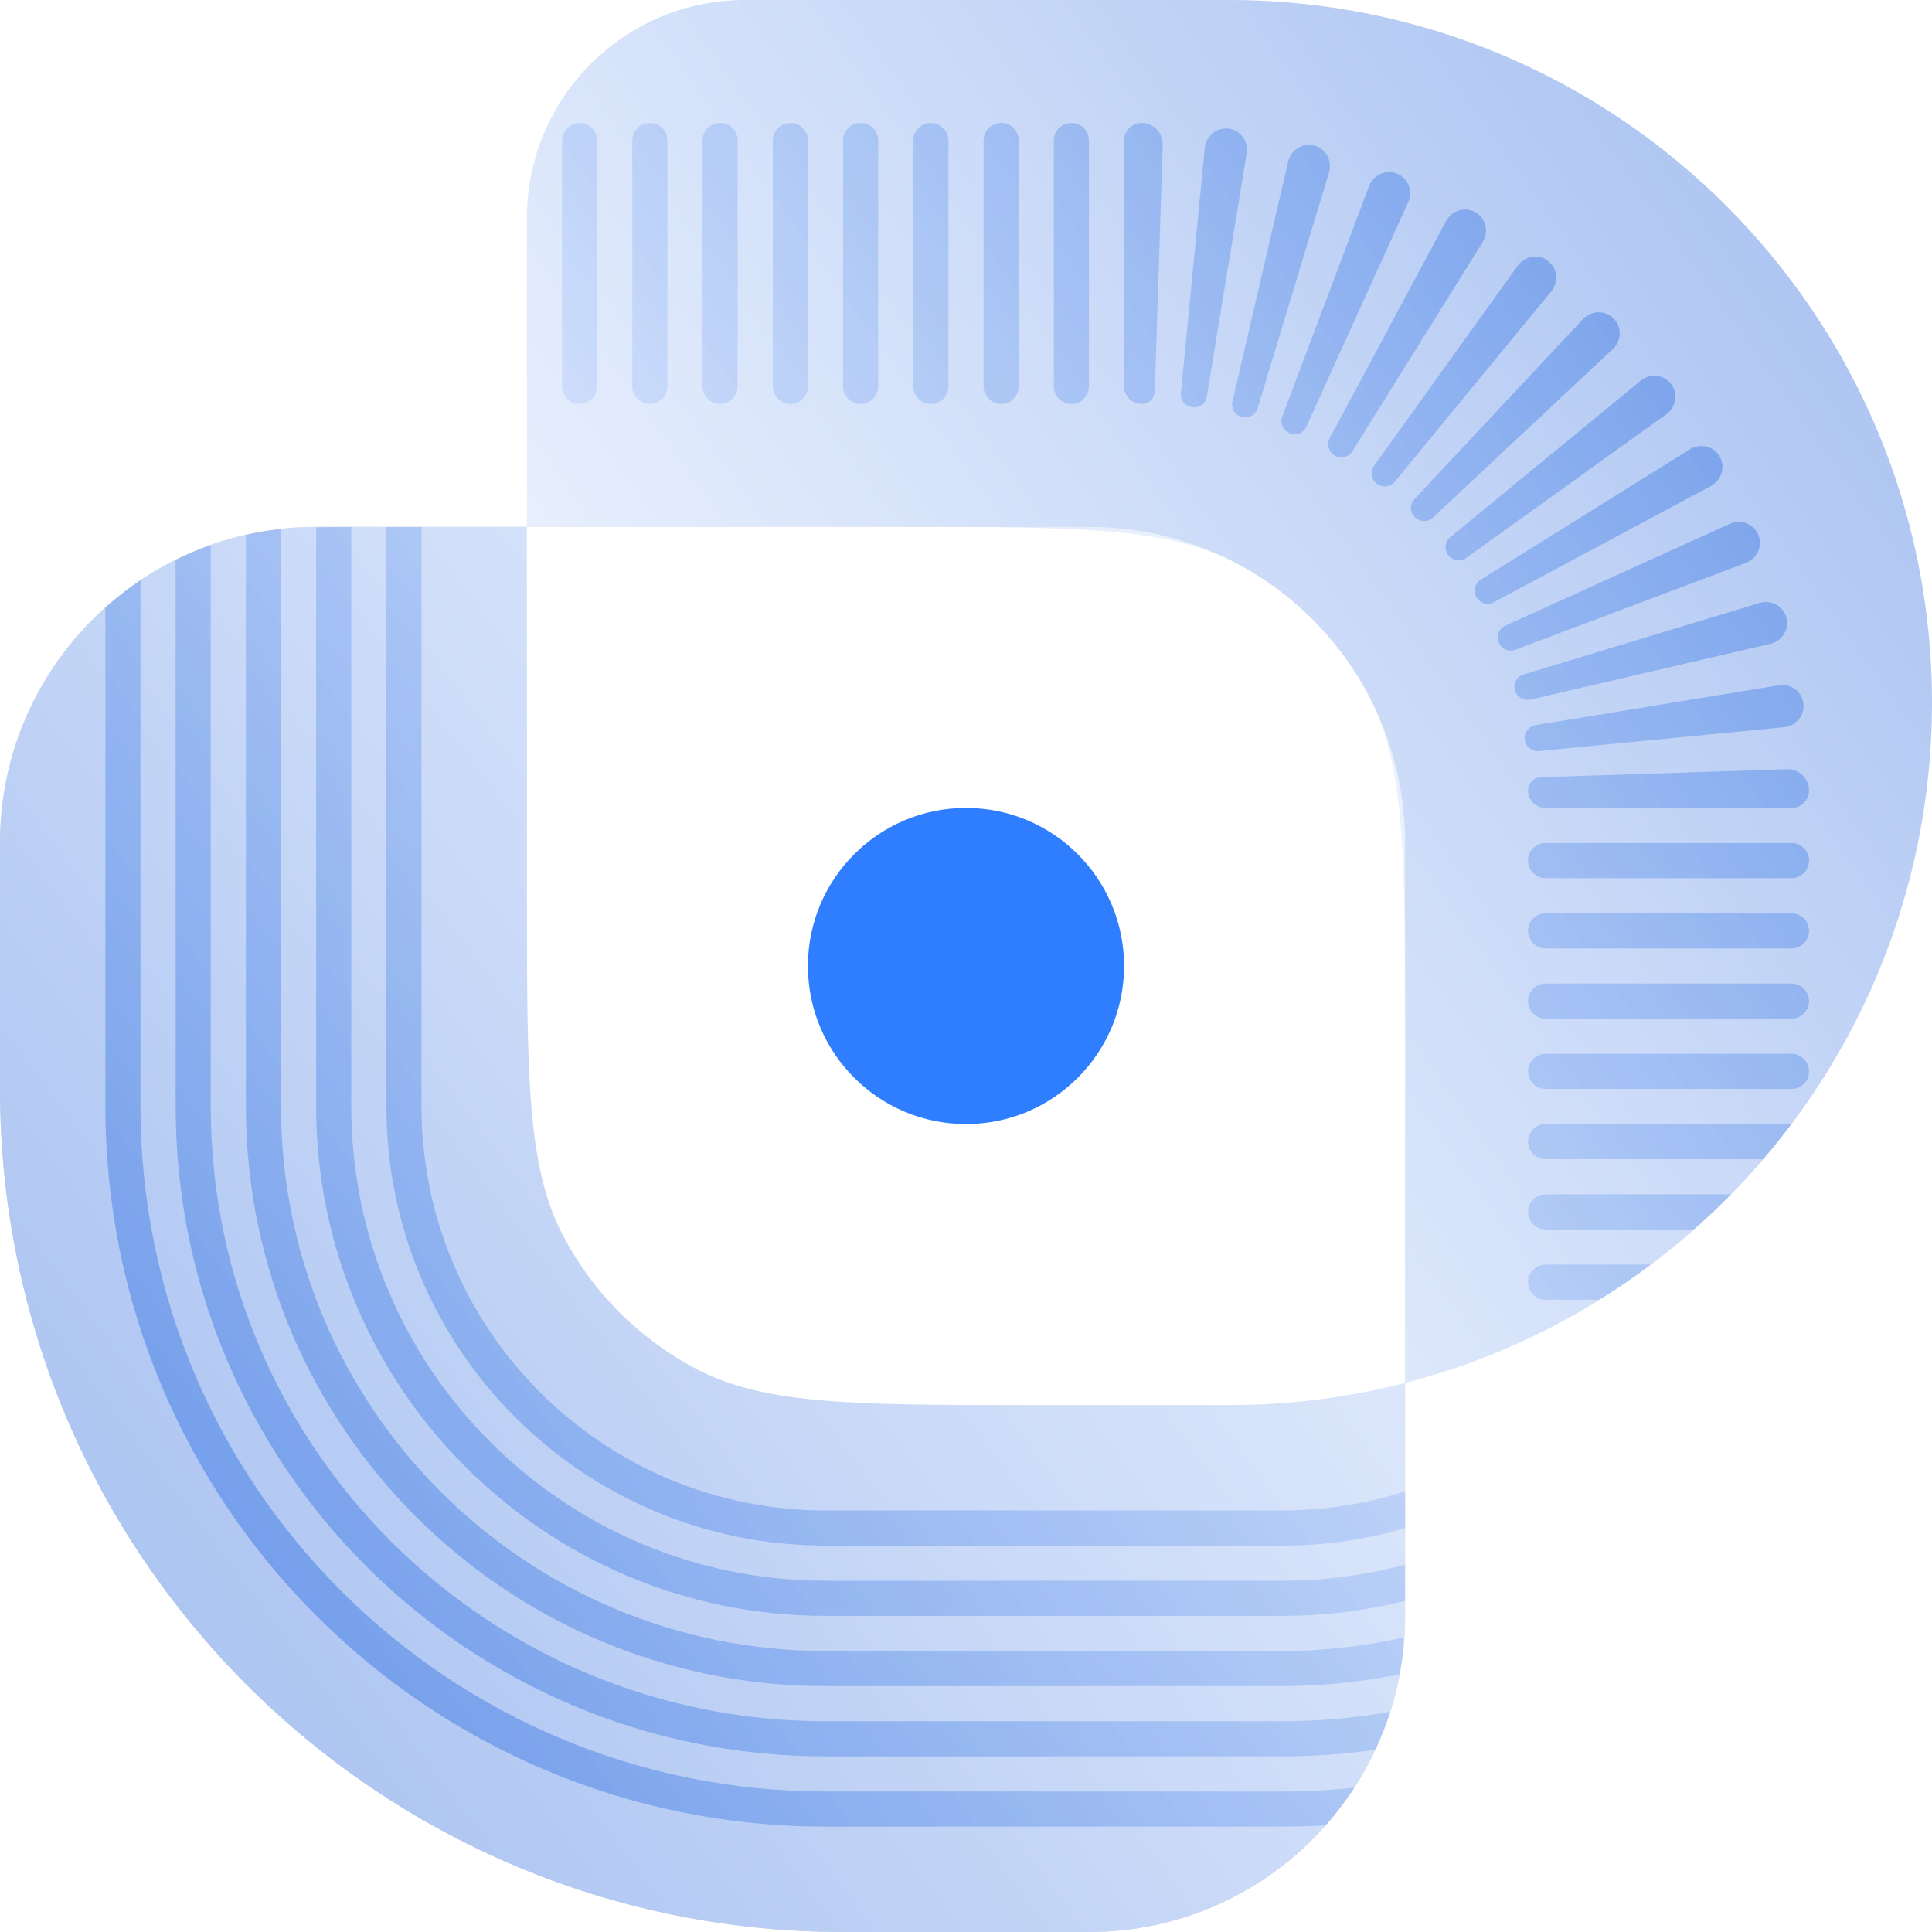
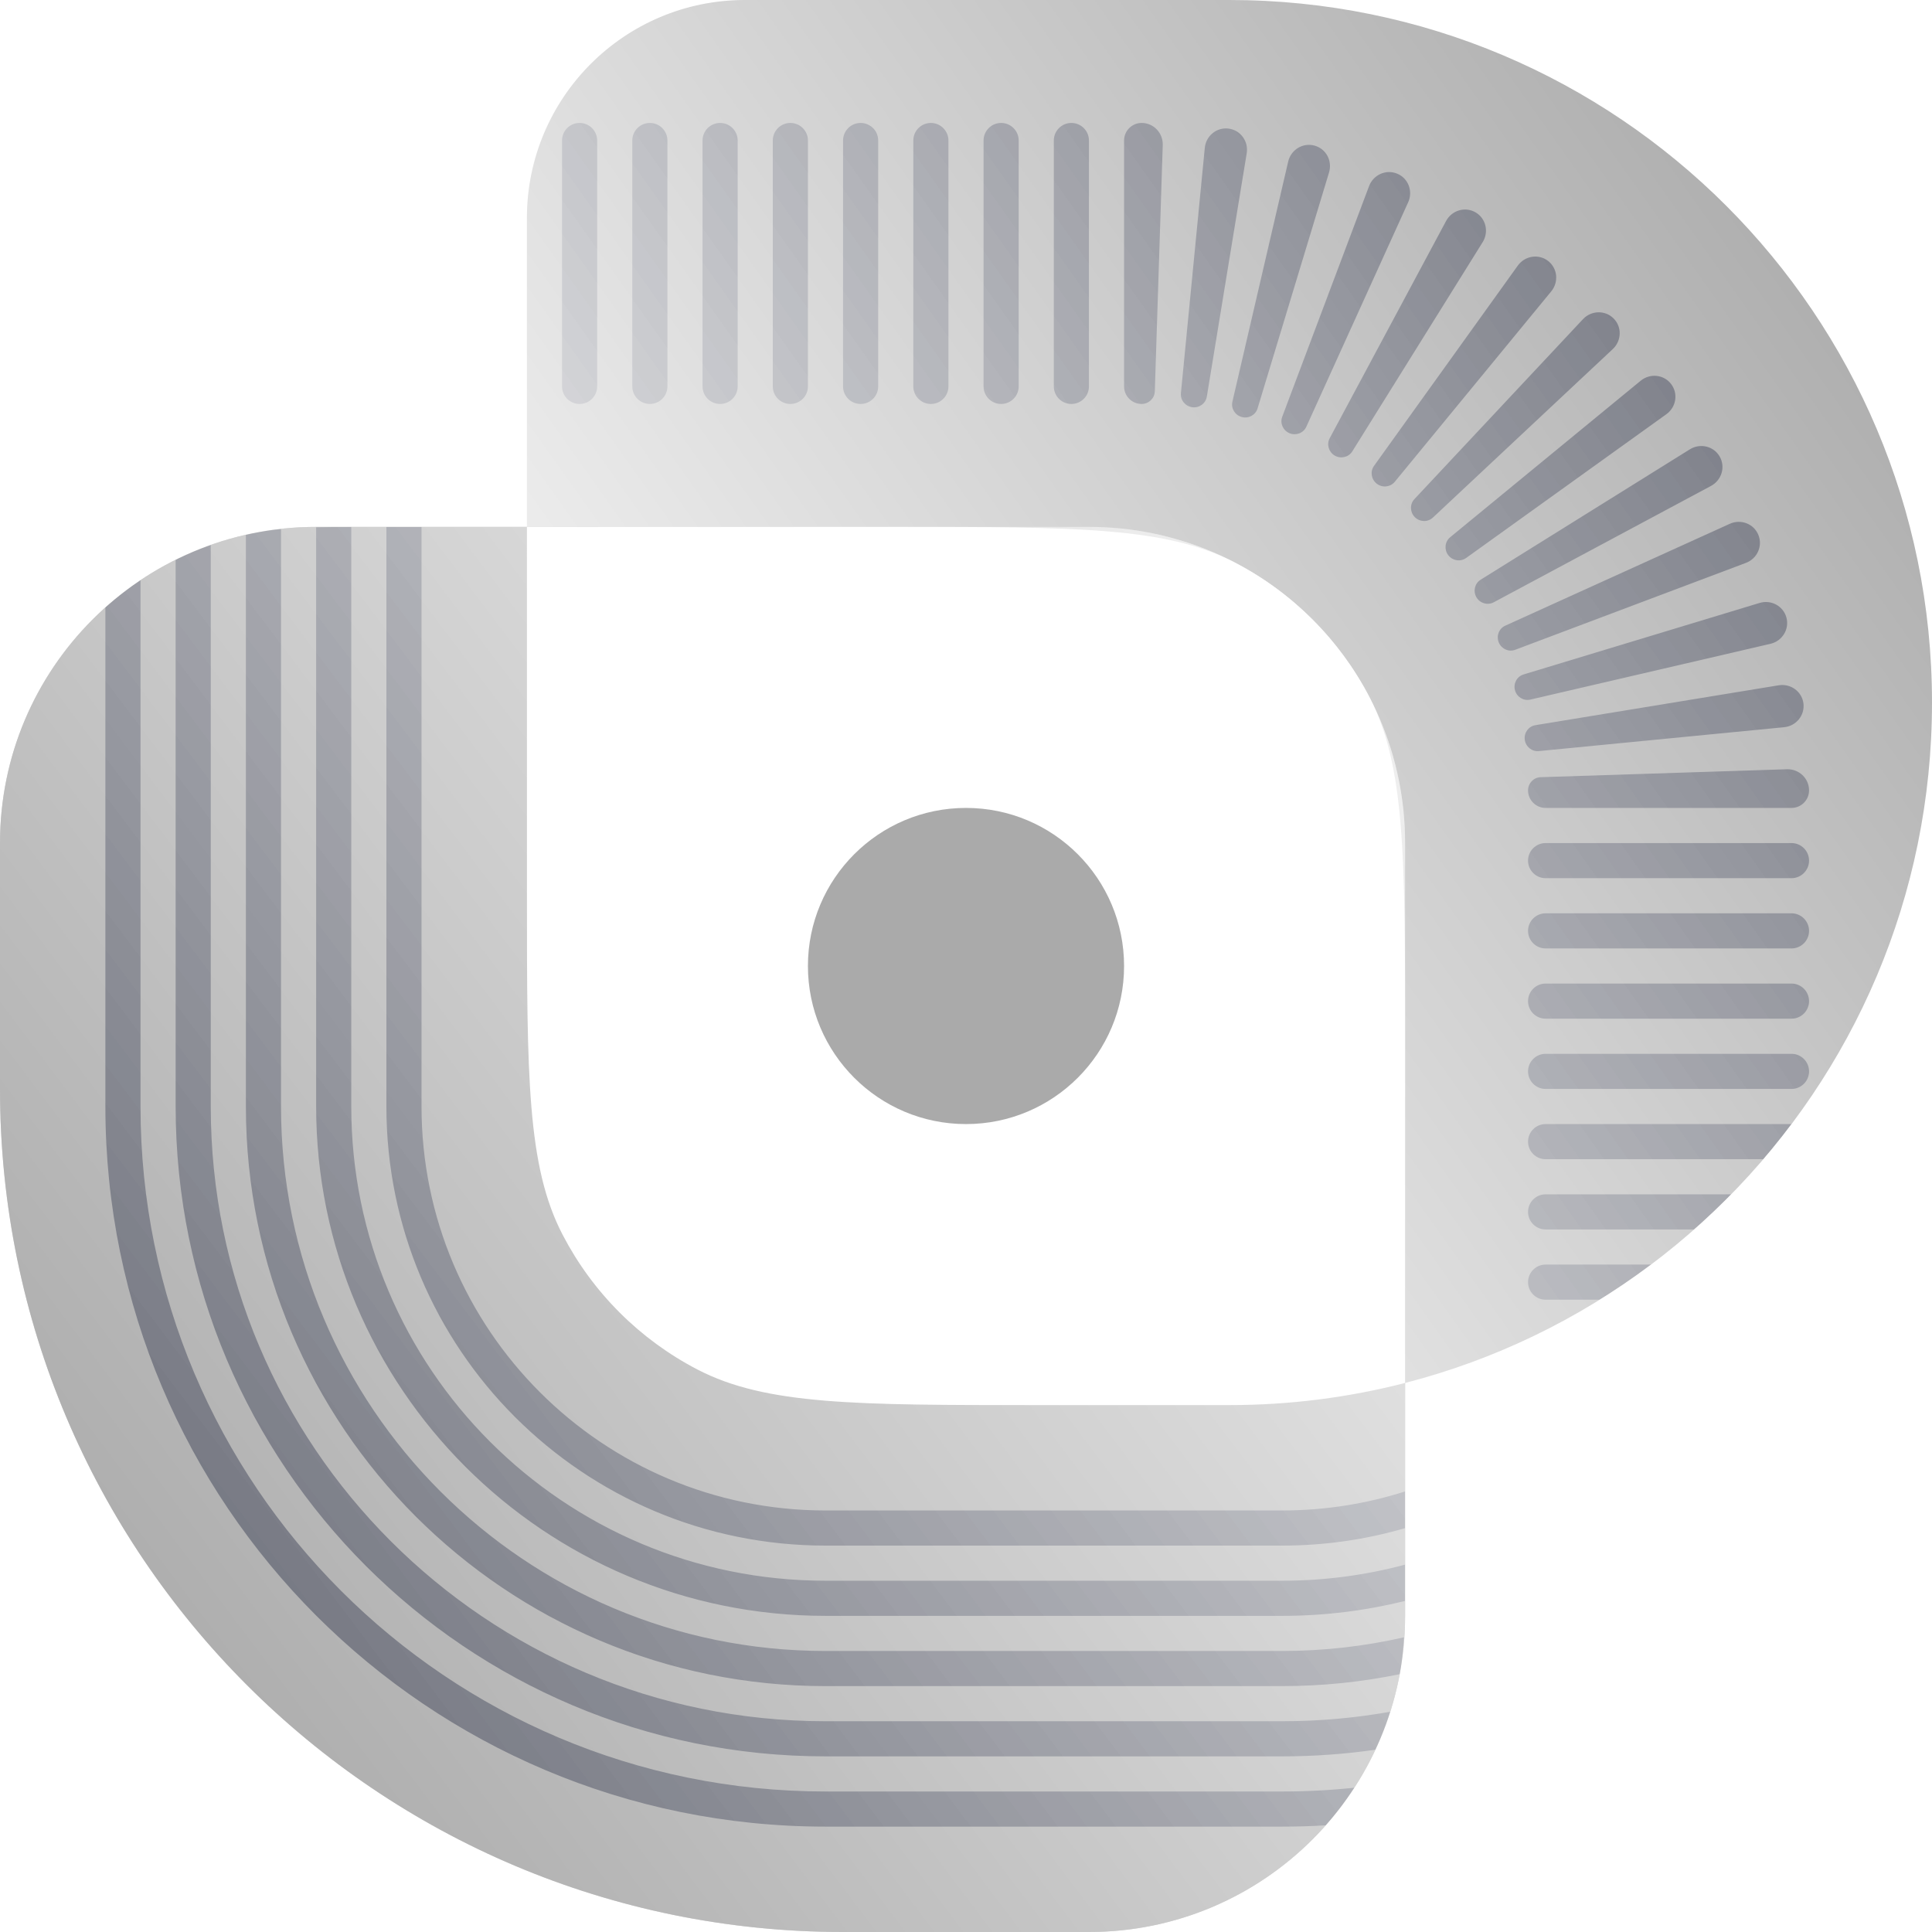
<svg xmlns="http://www.w3.org/2000/svg" width="55" height="55" viewBox="0 0 55 55" fill="none">
  <path d="M15 6.207C15 2.779 17.779 0 21.207 0H35C46.046 0 55 8.954 55 20C55 31.046 46.046 40 35 40H21.207C17.779 40 15 37.221 15 33.793V6.207Z" fill="url(#paint0_linear_501_36834)" />
  <path fill-rule="evenodd" clip-rule="evenodd" d="M47.002 36C46.531 36.354 46.043 36.688 45.541 37H44C43.724 37 43.5 36.776 43.5 36.5C43.5 36.224 43.724 36 44 36H47.002ZM49.283 34C48.944 34.346 48.592 34.679 48.229 35H44C43.724 35 43.5 34.776 43.5 34.5C43.5 34.224 43.724 34 44 34H49.283ZM51.002 32C50.745 32.342 50.477 32.675 50.199 33H44C43.724 33 43.5 32.776 43.5 32.5C43.5 32.224 43.724 32 44 32H51C51.001 32 51.001 32 51.002 32ZM16.5 11.5C16.776 11.5 17 11.276 17 11V4C17 3.724 16.776 3.5 16.5 3.5C16.224 3.5 16 3.724 16 4V11C16 11.276 16.224 11.5 16.5 11.5ZM18.5 11.5C18.776 11.5 19 11.276 19 11V4C19 3.724 18.776 3.5 18.5 3.5C18.224 3.5 18 3.724 18 4V11C18 11.276 18.224 11.5 18.5 11.5ZM20.5 11.5C20.776 11.5 21 11.276 21 11V4C21 3.724 20.776 3.5 20.5 3.5C20.224 3.5 20 3.724 20 4V11C20 11.276 20.224 11.5 20.5 11.5ZM22.5 11.5C22.776 11.5 23 11.276 23 11V4C23 3.724 22.776 3.5 22.5 3.5C22.224 3.5 22 3.724 22 4V11C22 11.276 22.224 11.5 22.5 11.5ZM24.5 11.5C24.776 11.5 25 11.276 25 11V4C25 3.724 24.776 3.5 24.5 3.5C24.224 3.5 24 3.724 24 4V11C24 11.276 24.224 11.5 24.5 11.5ZM26.5 11.5C26.776 11.5 27 11.276 27 11V4C27 3.724 26.776 3.5 26.5 3.5C26.224 3.5 26 3.724 26 4V11C26 11.276 26.224 11.5 26.5 11.5ZM28.5 11.5C28.776 11.5 29 11.276 29 11V4C29 3.724 28.776 3.5 28.5 3.5C28.224 3.5 28 3.724 28 4V11C28 11.276 28.224 11.5 28.5 11.5ZM30.5 11.5C30.776 11.5 31 11.276 31 11V4C31 3.724 30.776 3.5 30.5 3.5C30.224 3.5 30 3.724 30 4V11C30 11.276 30.224 11.5 30.5 11.5ZM32 11C32 11.276 32.224 11.5 32.5 11.5C32.7 11.5 32.868 11.343 32.875 11.143L33.101 4.13C33.112 3.788 32.843 3.5 32.5 3.5C32.224 3.5 32 3.724 32 4V11ZM33.943 11.593C34.14 11.619 34.324 11.486 34.356 11.29L35.491 4.365C35.547 4.026 35.318 3.705 34.978 3.661C34.637 3.616 34.331 3.867 34.298 4.209L33.618 11.194C33.599 11.392 33.745 11.568 33.943 11.593ZM35.352 11.872C35.543 11.923 35.742 11.817 35.8 11.627L37.835 4.91C37.935 4.581 37.75 4.233 37.418 4.144C37.086 4.055 36.75 4.264 36.672 4.599L35.084 11.435C35.039 11.629 35.16 11.821 35.352 11.872ZM36.71 12.333C36.893 12.409 37.106 12.33 37.188 12.149L40.088 5.758C40.23 5.445 40.093 5.075 39.775 4.944C39.457 4.812 39.097 4.975 38.975 5.297L36.502 11.865C36.432 12.05 36.527 12.257 36.71 12.333ZM37.998 12.97C38.17 13.069 38.392 13.018 38.497 12.85L42.209 6.893C42.39 6.602 42.302 6.217 42.005 6.045C41.707 5.873 41.329 5.988 41.167 6.291L37.853 12.477C37.76 12.652 37.826 12.87 37.998 12.97ZM39.195 13.771C39.352 13.892 39.579 13.87 39.706 13.716L44.161 8.294C44.379 8.029 44.341 7.637 44.069 7.427C43.797 7.218 43.408 7.283 43.208 7.562L39.115 13.263C38.999 13.425 39.037 13.649 39.195 13.771ZM40.278 14.722C40.419 14.863 40.647 14.871 40.792 14.734L45.914 9.936C46.164 9.701 46.178 9.307 45.935 9.065C45.693 8.822 45.299 8.836 45.064 9.086L40.266 14.208C40.129 14.353 40.137 14.581 40.278 14.722ZM41.229 15.805C41.351 15.963 41.575 16.001 41.737 15.885L47.438 11.792C47.717 11.592 47.782 11.203 47.572 10.931C47.364 10.659 46.971 10.621 46.706 10.839L41.283 15.294C41.13 15.421 41.108 15.648 41.229 15.805ZM42.03 17.002C42.13 17.174 42.347 17.24 42.523 17.146L48.709 13.833C49.012 13.671 49.127 13.293 48.955 12.995C48.783 12.698 48.398 12.61 48.107 12.791L42.151 16.503C41.982 16.608 41.931 16.83 42.03 17.002ZM42.667 18.29C42.743 18.473 42.95 18.568 43.135 18.498L49.703 16.024C50.025 15.903 50.188 15.543 50.056 15.225C49.925 14.907 49.555 14.77 49.242 14.912L42.851 17.812C42.67 17.894 42.591 18.107 42.667 18.29ZM43.128 19.648C43.179 19.84 43.371 19.961 43.565 19.916L50.401 18.328C50.736 18.25 50.945 17.914 50.856 17.582C50.767 17.25 50.419 17.065 50.09 17.165L43.373 19.2C43.183 19.258 43.077 19.457 43.128 19.648ZM43.407 21.058C43.432 21.255 43.608 21.401 43.806 21.382L50.791 20.702C51.133 20.669 51.384 20.363 51.34 20.022C51.295 19.682 50.974 19.453 50.635 19.509L43.71 20.644C43.514 20.676 43.381 20.86 43.407 21.058ZM43.857 22.125C43.657 22.132 43.5 22.299 43.5 22.5C43.5 22.776 43.724 23 44 23H51C51.276 23 51.5 22.776 51.5 22.5C51.5 22.157 51.212 21.888 50.87 21.899L43.857 22.125ZM43.5 24.5C43.5 24.776 43.724 25 44 25H51C51.276 25 51.5 24.776 51.5 24.5C51.5 24.224 51.276 24 51 24H44C43.724 24 43.5 24.224 43.5 24.5ZM43.5 26.5C43.5 26.776 43.724 27 44 27H51C51.276 27 51.5 26.776 51.5 26.5C51.5 26.224 51.276 26 51 26H44C43.724 26 43.5 26.224 43.5 26.5ZM43.5 28.5C43.5 28.776 43.724 29 44 29H51C51.276 29 51.5 28.776 51.5 28.5C51.5 28.224 51.276 28 51 28H44C43.724 28 43.5 28.224 43.5 28.5ZM43.5 30.5C43.5 30.776 43.724 31 44 31H51C51.276 31 51.5 30.776 51.5 30.5C51.5 30.224 51.276 30 51 30H44C43.724 30 43.5 30.224 43.5 30.5Z" fill="#1D2132" style="mix-blend-mode:overlay" />
  <path d="M0 24C0 19.029 4.029 15 9 15H31C35.971 15 40 19.029 40 24V46C40 50.971 35.971 55 31 55H24C10.745 55 0 44.255 0 31V24Z" fill="#D9D9D9" />
  <path d="M0 24C0 19.029 4.029 15 9 15H31C35.971 15 40 19.029 40 24V46C40 50.971 35.971 55 31 55H24C10.745 55 0 44.255 0 31V24Z" fill="url(#paint1_linear_501_36834)" />
  <path fill-rule="evenodd" clip-rule="evenodd" d="M37.741 51.963C38.038 51.628 38.31 51.27 38.554 50.893C37.879 50.964 37.194 51 36.5 51H23.5C12.73 51 4 42.27 4 31.5V16.516C3.648 16.752 3.314 17.011 3 17.292V31.5C3 42.822 12.178 52 23.5 52H36.5C36.917 52 37.331 51.988 37.741 51.963ZM5 15.937V31.5C5 41.717 13.283 50 23.5 50H36.5C37.401 50 38.287 49.936 39.154 49.811C39.317 49.463 39.458 49.102 39.576 48.73C38.578 48.908 37.55 49 36.5 49H23.5C13.835 49 6 41.165 6 31.5V15.514C5.656 15.636 5.323 15.777 5 15.937ZM7 15.225V31.5C7 40.613 14.387 48 23.5 48H36.5C37.646 48 38.765 47.883 39.846 47.661C39.856 47.605 39.866 47.549 39.875 47.492C39.92 47.228 39.948 46.946 39.967 46.611C38.852 46.865 37.692 47 36.5 47H23.5C14.94 47 8 40.06 8 31.5V15.062C7.825 15.078 7.663 15.098 7.508 15.125C7.337 15.153 7.167 15.187 7 15.225ZM9 15.011V31.5C9 39.508 15.492 46 23.5 46H36.5C37.705 46 38.876 45.853 39.996 45.576C39.999 45.272 40 44.93 40 44.542C38.884 44.841 37.711 45 36.5 45H23.5C16.044 45 10 38.956 10 31.5V15.001C9.621 15.002 9.292 15.005 9 15.011ZM11 15V31.5C11 38.404 16.596 44 23.5 44H36.5C37.715 44 38.889 43.827 40 43.503V42.458C38.896 42.81 37.72 43 36.5 43H23.5C17.149 43 12 37.851 12 31.5V15H11Z" fill="#1D2132" style="mix-blend-mode:overlay" />
  <path d="M40 39.37C38.402 39.781 36.727 40 35 40C33.015 40 31.177 40 29.488 40C24.366 40 21.804 40 19.854 38.987C18.21 38.133 16.87 36.793 16.016 35.15C15.002 33.199 15.002 30.637 15.001 25.512L15 15L25.51 15C30.635 15 33.198 15 35.149 16.013C36.793 16.867 38.133 18.207 38.987 19.851C40 21.802 40 24.365 40 29.491C40 33.334 40 37.055 40 39.37Z" fill="url(#paint2_linear_501_36834)" />
-   <circle cx="27.5" cy="27.5" r="4.5" fill="#2F7EFF" />
+   <circle cx="27.5" cy="27.5" r="4.5" fill="#AAAAAA" />
  <defs>
    <linearGradient id="paint0_linear_501_36834" x1="24" y1="30" x2="55" y2="8" gradientUnits="userSpaceOnUse">
-       <stop stop-color="#EAF1FE" />
-       <stop offset="1" stop-color="#A9C2F1" />
+       <stop stop-color="#EEEEEE" />
+       <stop offset="1" stop-color="#AAAAAA" />
    </linearGradient>
    <linearGradient id="paint1_linear_501_36834" x1="4.25" y1="50" x2="40" y2="23" gradientUnits="userSpaceOnUse">
-       <stop stop-color="#A9C2F1" />
-       <stop offset="1" stop-color="#EAF1FE" />
+       <stop stop-color="#AAAAAA" />
+       <stop offset="1" stop-color="#EEEEEE" />
    </linearGradient>
    <linearGradient id="paint2_linear_501_36834" x1="8" y1="36.5" x2="39.309" y2="6.873" gradientUnits="userSpaceOnUse">
      <stop stop-color="white" />
      <stop offset="1" stop-color="white" />
    </linearGradient>
  </defs>
</svg>
